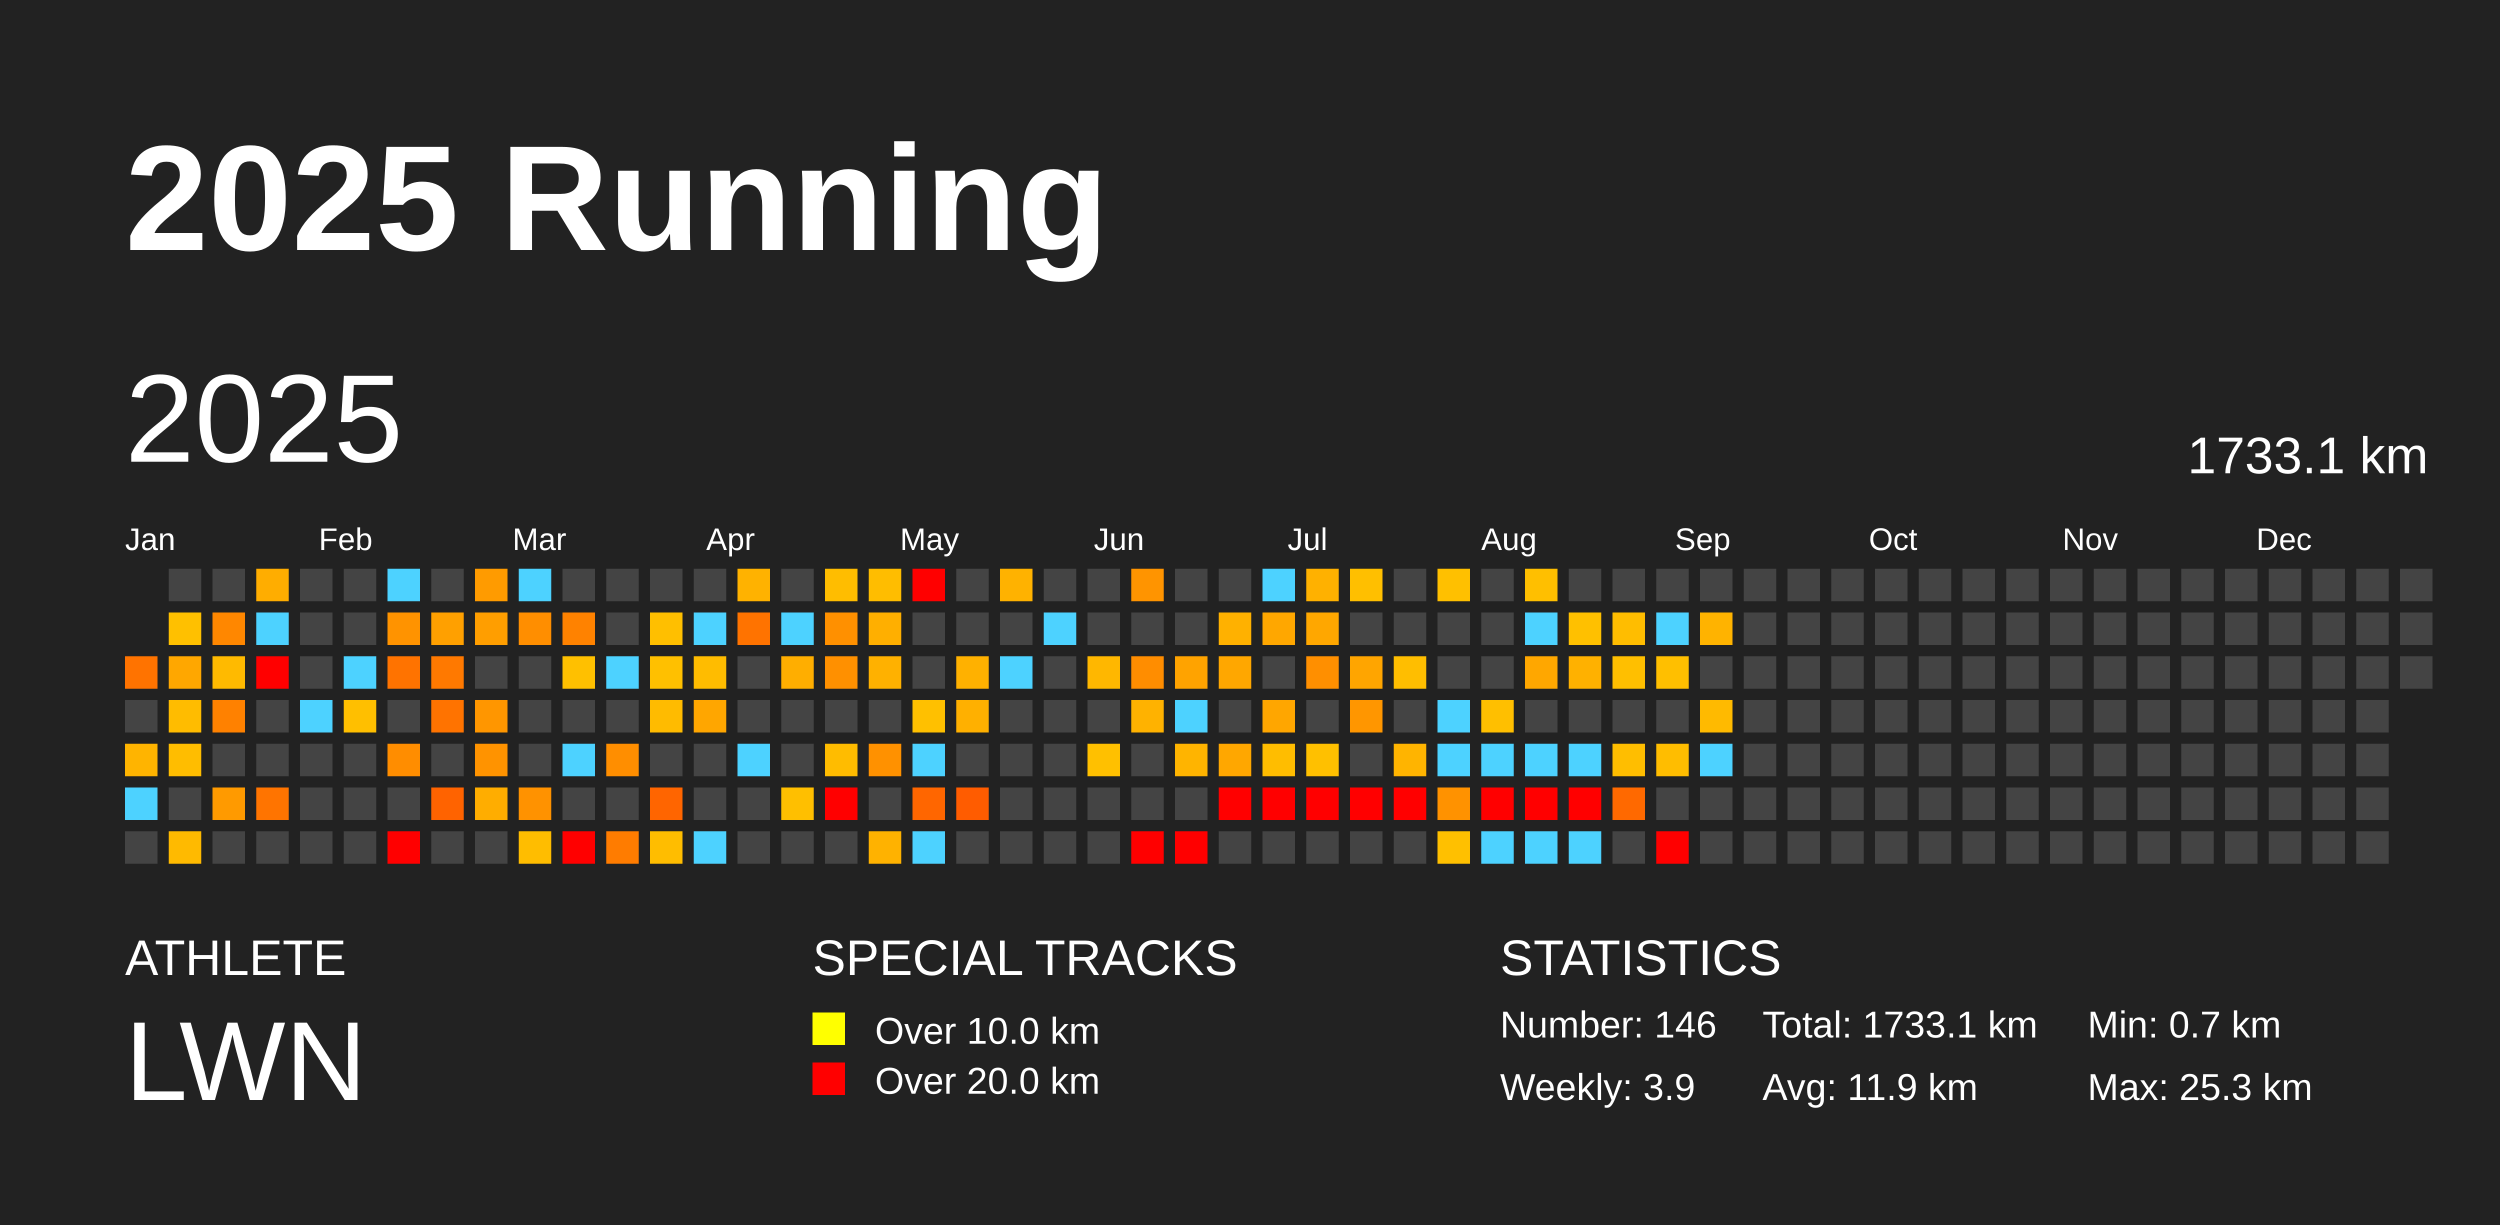
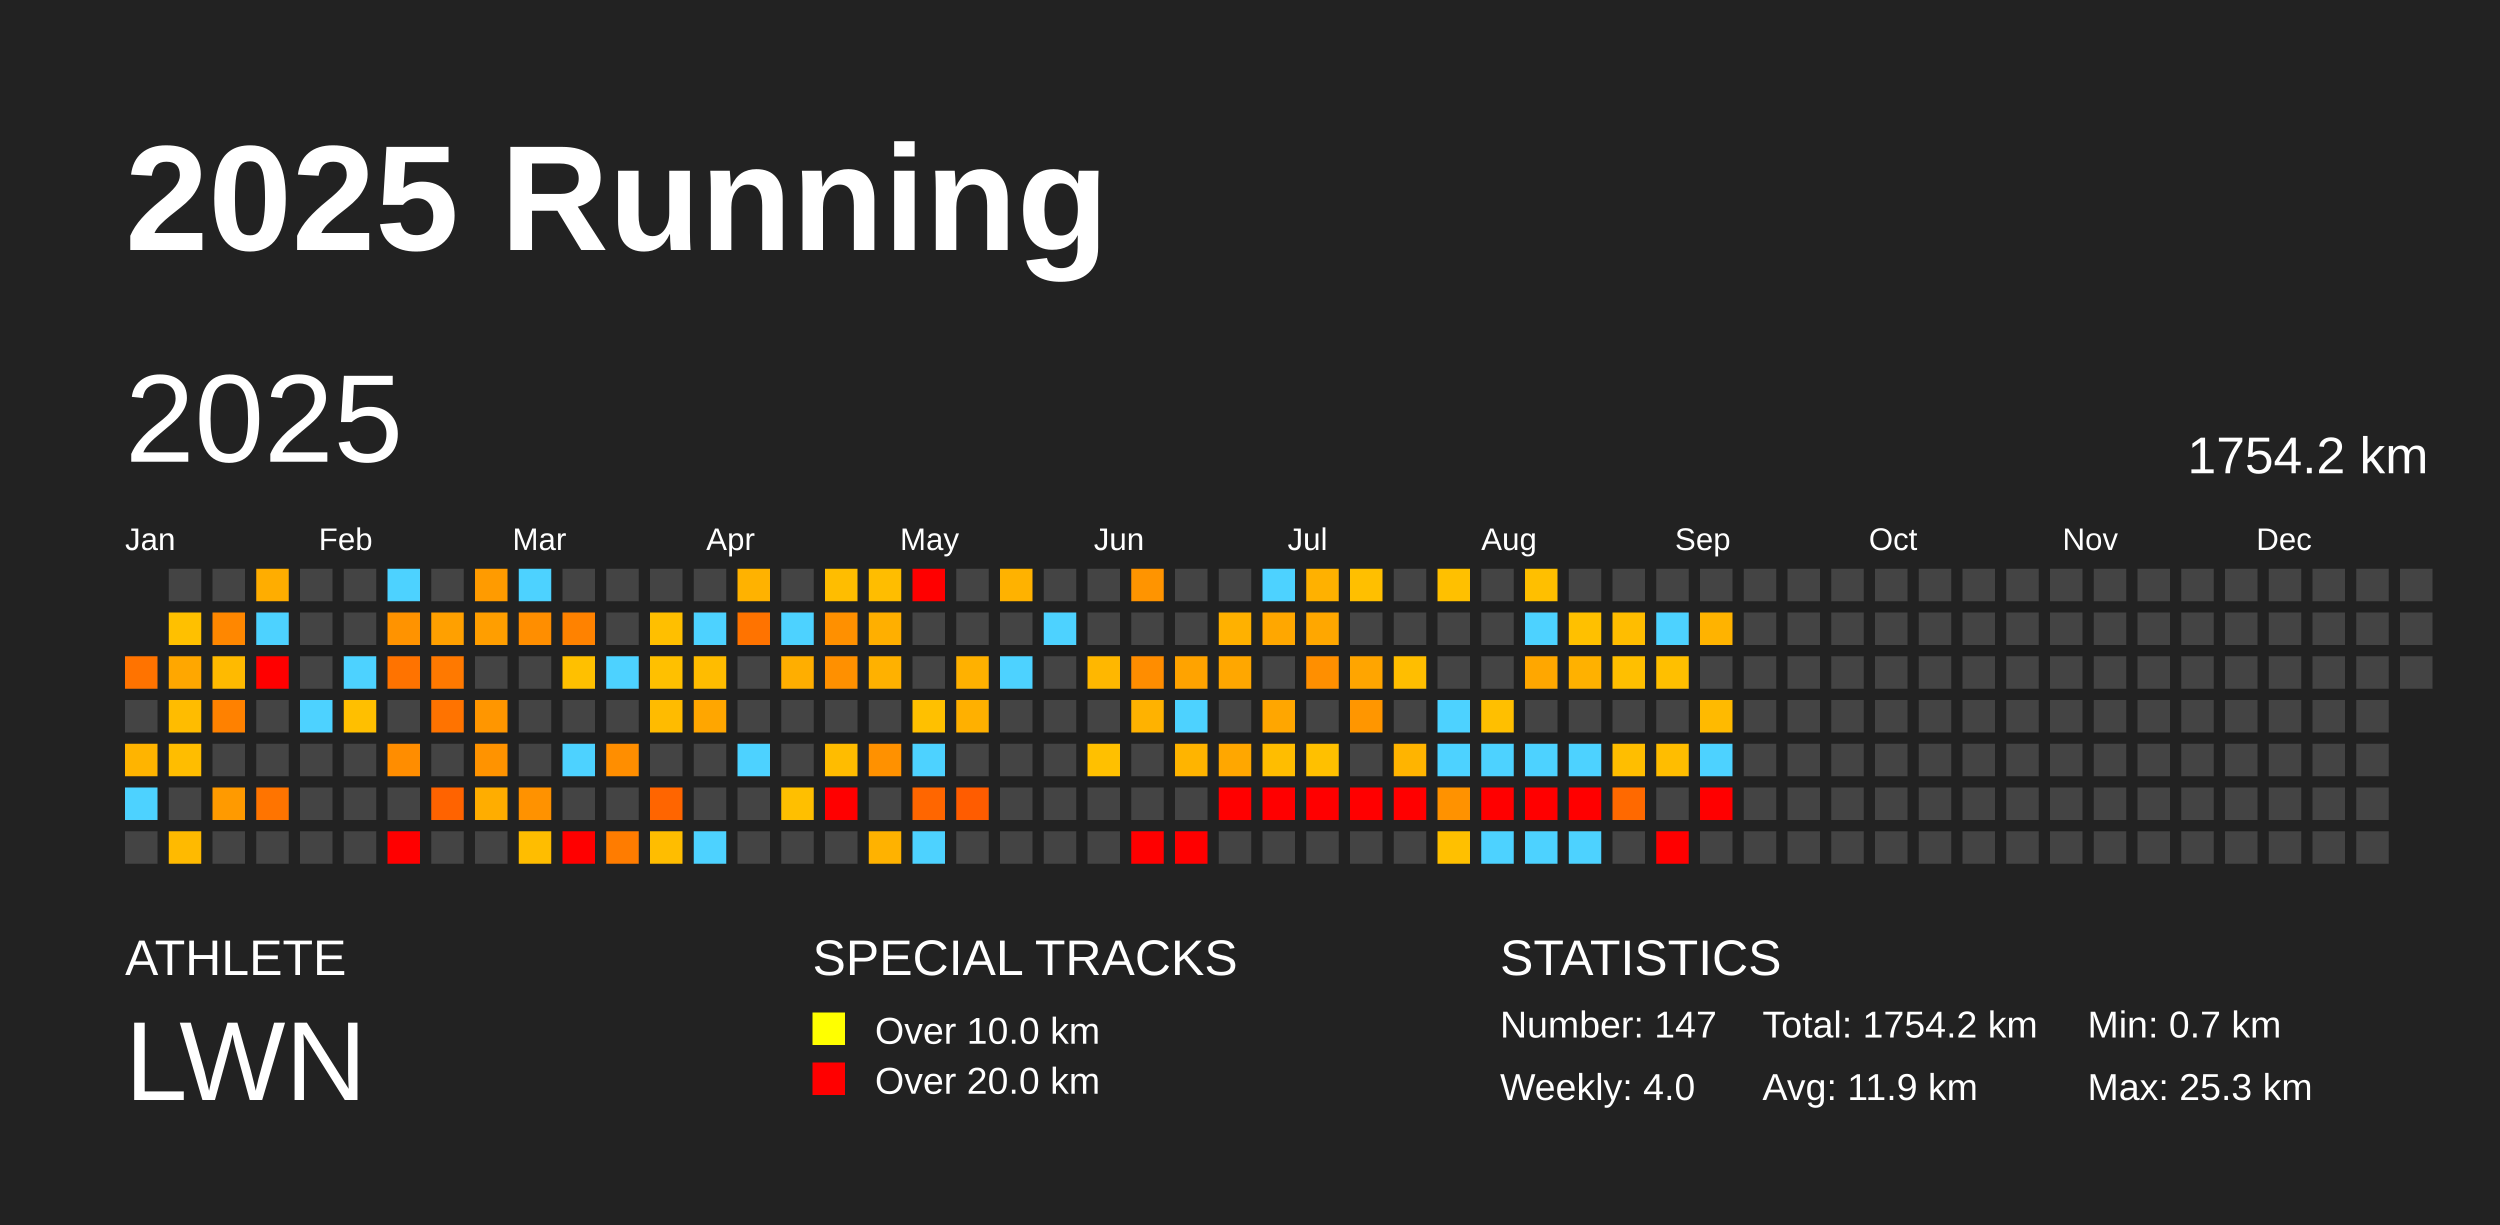
<svg xmlns="http://www.w3.org/2000/svg" baseProfile="full" height="98mm" version="1.1" viewBox="0,0,200,98" width="200mm">
  <defs />
  <rect fill="#222222" height="98" width="200" x="0" y="0" />
  <text fill="#FFFFFF" style="font-size:12px; font-family:Arial; font-weight:bold;" x="10" y="20">2025 Running</text>
  <text fill="#FFFFFF" style="font-size:4px; font-family:Arial" x="10" y="78">ATHLETE</text>
  <text fill="#FFFFFF" style="font-size:9px; font-family:Arial" x="10" y="88">LWN</text>
  <text fill="#FFFFFF" style="font-size:4px; font-family:Arial" x="65" y="78">SPECIAL TRACKS</text>
  <rect fill="yellow" height="2.6" width="2.6" x="65" y="81" />
  <text fill="#FFFFFF" style="font-size:3px; font-family:Arial" x="70" y="83.5">Over 10.0 km</text>
  <rect fill="red" height="2.6" width="2.6" x="65" y="85" />
  <text fill="#FFFFFF" style="font-size:3px; font-family:Arial" x="70" y="87.5">Over 20.0 km</text>
  <text fill="#FFFFFF" style="font-size:4px; font-family:Arial" x="120" y="78">STATISTICS</text>
-   <text fill="#FFFFFF" style="font-size:3px; font-family:Arial" x="120" y="83">Number: 146</text>
-   <text fill="#FFFFFF" style="font-size:3px; font-family:Arial" x="120" y="88">Weekly: 3.9</text>
-   <text fill="#FFFFFF" style="font-size:3px; font-family:Arial" x="141" y="83">Total: 1733.1 km</text>
+   <text fill="#FFFFFF" style="font-size:3px; font-family:Arial" x="120" y="83">Number: 147</text>
+   <text fill="#FFFFFF" style="font-size:3px; font-family:Arial" x="120" y="88">Weekly: 4.0</text>
+   <text fill="#FFFFFF" style="font-size:3px; font-family:Arial" x="141" y="83">Total: 1754.2 km</text>
  <text fill="#FFFFFF" style="font-size:3px; font-family:Arial" x="141" y="88">Avg: 11.9 km</text>
  <text fill="#FFFFFF" style="font-size:3px; font-family:Arial" x="167" y="83">Min: 0.7 km</text>
  <text fill="#FFFFFF" style="font-size:3px; font-family:Arial" x="167" y="88">Max: 25.3 km</text>
  <text dominant-baseline="hanging" fill="#FFFFFF" style="font-size:10.0px; font-family:Arial;" x="10" y="30">2025</text>
-   <text dominant-baseline="hanging" fill="#FFFFFF" style="font-size:4.125px; font-family:Arial;" x="175" y="35">1733.1 km</text>
+   <text dominant-baseline="hanging" fill="#FFFFFF" style="font-size:4.125px; font-family:Arial;" x="175" y="35">1754.2 km</text>
  <text fill="#FFFFFF" style="font-size:2.5px; font-family:Arial" x="10.0" y="44">Jan</text>
  <text fill="#FFFFFF" style="font-size:2.5px; font-family:Arial" x="25.5" y="44">Feb</text>
  <text fill="#FFFFFF" style="font-size:2.5px; font-family:Arial" x="41.0" y="44">Mar</text>
  <text fill="#FFFFFF" style="font-size:2.5px; font-family:Arial" x="56.5" y="44">Apr</text>
  <text fill="#FFFFFF" style="font-size:2.5px; font-family:Arial" x="72.0" y="44">May</text>
  <text fill="#FFFFFF" style="font-size:2.5px; font-family:Arial" x="87.5" y="44">Jun</text>
  <text fill="#FFFFFF" style="font-size:2.5px; font-family:Arial" x="103.0" y="44">Jul</text>
  <text fill="#FFFFFF" style="font-size:2.5px; font-family:Arial" x="118.5" y="44">Aug</text>
  <text fill="#FFFFFF" style="font-size:2.5px; font-family:Arial" x="134.0" y="44">Sep</text>
  <text fill="#FFFFFF" style="font-size:2.5px; font-family:Arial" x="149.5" y="44">Oct</text>
  <text fill="#FFFFFF" style="font-size:2.5px; font-family:Arial" x="165.0" y="44">Nov</text>
  <text fill="#FFFFFF" style="font-size:2.5px; font-family:Arial" x="180.5" y="44">Dec</text>
  <rect fill="#ff7300" height="2.6" width="2.6" x="10.0" y="52.5" />
  <rect fill="#444444" height="2.6" width="2.6" x="10.0" y="56.0" />
  <rect fill="#ffb400" height="2.6" width="2.6" x="10.0" y="59.5" />
  <rect fill="#4dd2ff" height="2.6" width="2.6" x="10.0" y="63.0" />
  <rect fill="#444444" height="2.6" width="2.6" x="10.0" y="66.5" />
  <rect fill="#444444" height="2.6" width="2.6" x="13.5" y="45.5" />
  <rect fill="#ffc000" height="2.6" width="2.6" x="13.5" y="49.0" />
  <rect fill="#ffa700" height="2.6" width="2.6" x="13.5" y="52.5" />
  <rect fill="#ffbc00" height="2.6" width="2.6" x="13.5" y="56.0" />
  <rect fill="#ffbd00" height="2.6" width="2.6" x="13.5" y="59.5" />
  <rect fill="#444444" height="2.6" width="2.6" x="13.5" y="63.0" />
  <rect fill="#ffba00" height="2.6" width="2.6" x="13.5" y="66.5" />
  <rect fill="#444444" height="2.6" width="2.6" x="17.0" y="45.5" />
  <rect fill="#ff8700" height="2.6" width="2.6" x="17.0" y="49.0" />
  <rect fill="#ffba00" height="2.6" width="2.6" x="17.0" y="52.5" />
  <rect fill="#ff8100" height="2.6" width="2.6" x="17.0" y="56.0" />
  <rect fill="#444444" height="2.6" width="2.6" x="17.0" y="59.5" />
  <rect fill="#ff9a00" height="2.6" width="2.6" x="17.0" y="63.0" />
  <rect fill="#444444" height="2.6" width="2.6" x="17.0" y="66.5" />
  <rect fill="#ffad00" height="2.6" width="2.6" x="20.5" y="45.5" />
  <rect fill="#4dd2ff" height="2.6" width="2.6" x="20.5" y="49.0" />
  <rect fill="red" height="2.6" width="2.6" x="20.5" y="52.5" />
  <rect fill="#444444" height="2.6" width="2.6" x="20.5" y="56.0" />
  <rect fill="#444444" height="2.6" width="2.6" x="20.5" y="59.5" />
  <rect fill="#ff7400" height="2.6" width="2.6" x="20.5" y="63.0" />
  <rect fill="#444444" height="2.6" width="2.6" x="20.5" y="66.5" />
  <rect fill="#444444" height="2.6" width="2.6" x="24.0" y="45.5" />
  <rect fill="#444444" height="2.6" width="2.6" x="24.0" y="49.0" />
  <rect fill="#444444" height="2.6" width="2.6" x="24.0" y="52.5" />
  <rect fill="#4dd2ff" height="2.6" width="2.6" x="24.0" y="56.0" />
  <rect fill="#444444" height="2.6" width="2.6" x="24.0" y="59.5" />
  <rect fill="#444444" height="2.6" width="2.6" x="24.0" y="63.0" />
  <rect fill="#444444" height="2.6" width="2.6" x="24.0" y="66.5" />
  <rect fill="#444444" height="2.6" width="2.6" x="27.5" y="45.5" />
  <rect fill="#444444" height="2.6" width="2.6" x="27.5" y="49.0" />
  <rect fill="#4dd2ff" height="2.6" width="2.6" x="27.5" y="52.5" />
  <rect fill="#ffbf00" height="2.6" width="2.6" x="27.5" y="56.0" />
  <rect fill="#444444" height="2.6" width="2.6" x="27.5" y="59.5" />
  <rect fill="#444444" height="2.6" width="2.6" x="27.5" y="63.0" />
  <rect fill="#444444" height="2.6" width="2.6" x="27.5" y="66.5" />
  <rect fill="#4dd2ff" height="2.6" width="2.6" x="31.0" y="45.5" />
  <rect fill="#ff9300" height="2.6" width="2.6" x="31.0" y="49.0" />
  <rect fill="#ff7300" height="2.6" width="2.6" x="31.0" y="52.5" />
  <rect fill="#444444" height="2.6" width="2.6" x="31.0" y="56.0" />
  <rect fill="#ff8d00" height="2.6" width="2.6" x="31.0" y="59.5" />
  <rect fill="#444444" height="2.6" width="2.6" x="31.0" y="63.0" />
  <rect fill="red" height="2.6" width="2.6" x="31.0" y="66.5" />
  <rect fill="#444444" height="2.6" width="2.6" x="34.5" y="45.5" />
  <rect fill="#ffa000" height="2.6" width="2.6" x="34.5" y="49.0" />
  <rect fill="#ff7900" height="2.6" width="2.6" x="34.5" y="52.5" />
  <rect fill="#ff7300" height="2.6" width="2.6" x="34.5" y="56.0" />
  <rect fill="#444444" height="2.6" width="2.6" x="34.5" y="59.5" />
  <rect fill="#ff6300" height="2.6" width="2.6" x="34.5" y="63.0" />
  <rect fill="#444444" height="2.6" width="2.6" x="34.5" y="66.5" />
  <rect fill="#ff9b00" height="2.6" width="2.6" x="38.0" y="45.5" />
  <rect fill="#ff9e00" height="2.6" width="2.6" x="38.0" y="49.0" />
  <rect fill="#444444" height="2.6" width="2.6" x="38.0" y="52.5" />
  <rect fill="#ff9600" height="2.6" width="2.6" x="38.0" y="56.0" />
  <rect fill="#ff9300" height="2.6" width="2.6" x="38.0" y="59.5" />
  <rect fill="#ffad00" height="2.6" width="2.6" x="38.0" y="63.0" />
  <rect fill="#444444" height="2.6" width="2.6" x="38.0" y="66.5" />
  <rect fill="#4dd2ff" height="2.6" width="2.6" x="41.5" y="45.5" />
  <rect fill="#ff8e00" height="2.6" width="2.6" x="41.5" y="49.0" />
  <rect fill="#444444" height="2.6" width="2.6" x="41.5" y="52.5" />
  <rect fill="#444444" height="2.6" width="2.6" x="41.5" y="56.0" />
  <rect fill="#444444" height="2.6" width="2.6" x="41.5" y="59.5" />
  <rect fill="#ff9200" height="2.6" width="2.6" x="41.5" y="63.0" />
  <rect fill="#ffbd00" height="2.6" width="2.6" x="41.5" y="66.5" />
  <rect fill="#444444" height="2.6" width="2.6" x="45.0" y="45.5" />
  <rect fill="#ff8200" height="2.6" width="2.6" x="45.0" y="49.0" />
  <rect fill="#ffc000" height="2.6" width="2.6" x="45.0" y="52.5" />
  <rect fill="#444444" height="2.6" width="2.6" x="45.0" y="56.0" />
  <rect fill="#4dd2ff" height="2.6" width="2.6" x="45.0" y="59.5" />
  <rect fill="#444444" height="2.6" width="2.6" x="45.0" y="63.0" />
  <rect fill="red" height="2.6" width="2.6" x="45.0" y="66.5" />
  <rect fill="#444444" height="2.6" width="2.6" x="48.5" y="45.5" />
  <rect fill="#444444" height="2.6" width="2.6" x="48.5" y="49.0" />
  <rect fill="#4dd2ff" height="2.6" width="2.6" x="48.5" y="52.5" />
  <rect fill="#444444" height="2.6" width="2.6" x="48.5" y="56.0" />
  <rect fill="#ff8e00" height="2.6" width="2.6" x="48.5" y="59.5" />
  <rect fill="#444444" height="2.6" width="2.6" x="48.5" y="63.0" />
  <rect fill="#ff7c00" height="2.6" width="2.6" x="48.5" y="66.5" />
  <rect fill="#444444" height="2.6" width="2.6" x="52.0" y="45.5" />
  <rect fill="#ffbf00" height="2.6" width="2.6" x="52.0" y="49.0" />
  <rect fill="#ffc000" height="2.6" width="2.6" x="52.0" y="52.5" />
  <rect fill="#ffbb00" height="2.6" width="2.6" x="52.0" y="56.0" />
  <rect fill="#444444" height="2.6" width="2.6" x="52.0" y="59.5" />
  <rect fill="#ff6500" height="2.6" width="2.6" x="52.0" y="63.0" />
  <rect fill="#ffbd00" height="2.6" width="2.6" x="52.0" y="66.5" />
  <rect fill="#444444" height="2.6" width="2.6" x="55.5" y="45.5" />
  <rect fill="#4dd2ff" height="2.6" width="2.6" x="55.5" y="49.0" />
  <rect fill="#ffbc00" height="2.6" width="2.6" x="55.5" y="52.5" />
  <rect fill="#ffa600" height="2.6" width="2.6" x="55.5" y="56.0" />
  <rect fill="#444444" height="2.6" width="2.6" x="55.5" y="59.5" />
  <rect fill="#444444" height="2.6" width="2.6" x="55.5" y="63.0" />
  <rect fill="#4dd2ff" height="2.6" width="2.6" x="55.5" y="66.5" />
  <rect fill="#ffb200" height="2.6" width="2.6" x="59.0" y="45.5" />
  <rect fill="#ff7300" height="2.6" width="2.6" x="59.0" y="49.0" />
  <rect fill="#444444" height="2.6" width="2.6" x="59.0" y="52.5" />
  <rect fill="#444444" height="2.6" width="2.6" x="59.0" y="56.0" />
  <rect fill="#4dd2ff" height="2.6" width="2.6" x="59.0" y="59.5" />
  <rect fill="#444444" height="2.6" width="2.6" x="59.0" y="63.0" />
  <rect fill="#444444" height="2.6" width="2.6" x="59.0" y="66.5" />
  <rect fill="#444444" height="2.6" width="2.6" x="62.5" y="45.5" />
  <rect fill="#4dd2ff" height="2.6" width="2.6" x="62.5" y="49.0" />
  <rect fill="#ffae00" height="2.6" width="2.6" x="62.5" y="52.5" />
  <rect fill="#444444" height="2.6" width="2.6" x="62.5" y="56.0" />
  <rect fill="#444444" height="2.6" width="2.6" x="62.5" y="59.5" />
  <rect fill="#ffbf00" height="2.6" width="2.6" x="62.5" y="63.0" />
  <rect fill="#444444" height="2.6" width="2.6" x="62.5" y="66.5" />
  <rect fill="#ffbd00" height="2.6" width="2.6" x="66.0" y="45.5" />
  <rect fill="#ff9000" height="2.6" width="2.6" x="66.0" y="49.0" />
  <rect fill="#ff9000" height="2.6" width="2.6" x="66.0" y="52.5" />
  <rect fill="#444444" height="2.6" width="2.6" x="66.0" y="56.0" />
  <rect fill="#ffbc00" height="2.6" width="2.6" x="66.0" y="59.5" />
  <rect fill="red" height="2.6" width="2.6" x="66.0" y="63.0" />
  <rect fill="#444444" height="2.6" width="2.6" x="66.0" y="66.5" />
  <rect fill="#ffbd00" height="2.6" width="2.6" x="69.5" y="45.5" />
  <rect fill="#ffaf00" height="2.6" width="2.6" x="69.5" y="49.0" />
  <rect fill="#ffb100" height="2.6" width="2.6" x="69.5" y="52.5" />
  <rect fill="#444444" height="2.6" width="2.6" x="69.5" y="56.0" />
  <rect fill="#ff9100" height="2.6" width="2.6" x="69.5" y="59.5" />
  <rect fill="#444444" height="2.6" width="2.6" x="69.5" y="63.0" />
  <rect fill="#ffb200" height="2.6" width="2.6" x="69.5" y="66.5" />
  <rect fill="red" height="2.6" width="2.6" x="73.0" y="45.5" />
  <rect fill="#444444" height="2.6" width="2.6" x="73.0" y="49.0" />
  <rect fill="#444444" height="2.6" width="2.6" x="73.0" y="52.5" />
  <rect fill="#ffc000" height="2.6" width="2.6" x="73.0" y="56.0" />
  <rect fill="#4dd2ff" height="2.6" width="2.6" x="73.0" y="59.5" />
  <rect fill="#ff6600" height="2.6" width="2.6" x="73.0" y="63.0" />
  <rect fill="#4dd2ff" height="2.6" width="2.6" x="73.0" y="66.5" />
  <rect fill="#444444" height="2.6" width="2.6" x="76.5" y="45.5" />
  <rect fill="#444444" height="2.6" width="2.6" x="76.5" y="49.0" />
  <rect fill="#ffb100" height="2.6" width="2.6" x="76.5" y="52.5" />
  <rect fill="#ffb000" height="2.6" width="2.6" x="76.5" y="56.0" />
  <rect fill="#444444" height="2.6" width="2.6" x="76.5" y="59.5" />
  <rect fill="#ff5c00" height="2.6" width="2.6" x="76.5" y="63.0" />
  <rect fill="#444444" height="2.6" width="2.6" x="76.5" y="66.5" />
  <rect fill="#ffb200" height="2.6" width="2.6" x="80.0" y="45.5" />
  <rect fill="#444444" height="2.6" width="2.6" x="80.0" y="49.0" />
  <rect fill="#4dd2ff" height="2.6" width="2.6" x="80.0" y="52.5" />
  <rect fill="#444444" height="2.6" width="2.6" x="80.0" y="56.0" />
  <rect fill="#444444" height="2.6" width="2.6" x="80.0" y="59.5" />
  <rect fill="#444444" height="2.6" width="2.6" x="80.0" y="63.0" />
  <rect fill="#444444" height="2.6" width="2.6" x="80.0" y="66.5" />
  <rect fill="#444444" height="2.6" width="2.6" x="83.5" y="45.5" />
  <rect fill="#4dd2ff" height="2.6" width="2.6" x="83.5" y="49.0" />
  <rect fill="#444444" height="2.6" width="2.6" x="83.5" y="52.5" />
  <rect fill="#444444" height="2.6" width="2.6" x="83.5" y="56.0" />
  <rect fill="#444444" height="2.6" width="2.6" x="83.5" y="59.5" />
  <rect fill="#444444" height="2.6" width="2.6" x="83.5" y="63.0" />
  <rect fill="#444444" height="2.6" width="2.6" x="83.5" y="66.5" />
  <rect fill="#444444" height="2.6" width="2.6" x="87.0" y="45.5" />
  <rect fill="#444444" height="2.6" width="2.6" x="87.0" y="49.0" />
  <rect fill="#ffb700" height="2.6" width="2.6" x="87.0" y="52.5" />
  <rect fill="#444444" height="2.6" width="2.6" x="87.0" y="56.0" />
  <rect fill="#ffc000" height="2.6" width="2.6" x="87.0" y="59.5" />
  <rect fill="#444444" height="2.6" width="2.6" x="87.0" y="63.0" />
  <rect fill="#444444" height="2.6" width="2.6" x="87.0" y="66.5" />
  <rect fill="#ff9400" height="2.6" width="2.6" x="90.5" y="45.5" />
  <rect fill="#444444" height="2.6" width="2.6" x="90.5" y="49.0" />
  <rect fill="#ff8d00" height="2.6" width="2.6" x="90.5" y="52.5" />
  <rect fill="#ffb200" height="2.6" width="2.6" x="90.5" y="56.0" />
  <rect fill="#444444" height="2.6" width="2.6" x="90.5" y="59.5" />
  <rect fill="#444444" height="2.6" width="2.6" x="90.5" y="63.0" />
  <rect fill="red" height="2.6" width="2.6" x="90.5" y="66.5" />
  <rect fill="#444444" height="2.6" width="2.6" x="94.0" y="45.5" />
  <rect fill="#444444" height="2.6" width="2.6" x="94.0" y="49.0" />
  <rect fill="#ffa300" height="2.6" width="2.6" x="94.0" y="52.5" />
  <rect fill="#4dd2ff" height="2.6" width="2.6" x="94.0" y="56.0" />
  <rect fill="#ffb400" height="2.6" width="2.6" x="94.0" y="59.5" />
  <rect fill="#444444" height="2.6" width="2.6" x="94.0" y="63.0" />
  <rect fill="red" height="2.6" width="2.6" x="94.0" y="66.5" />
  <rect fill="#444444" height="2.6" width="2.6" x="97.5" y="45.5" />
  <rect fill="#ffb100" height="2.6" width="2.6" x="97.5" y="49.0" />
  <rect fill="#ffa700" height="2.6" width="2.6" x="97.5" y="52.5" />
  <rect fill="#444444" height="2.6" width="2.6" x="97.5" y="56.0" />
  <rect fill="#ffa700" height="2.6" width="2.6" x="97.5" y="59.5" />
  <rect fill="red" height="2.6" width="2.6" x="97.5" y="63.0" />
  <rect fill="#444444" height="2.6" width="2.6" x="97.5" y="66.5" />
  <rect fill="#4dd2ff" height="2.6" width="2.6" x="101.0" y="45.5" />
  <rect fill="#ffa700" height="2.6" width="2.6" x="101.0" y="49.0" />
  <rect fill="#444444" height="2.6" width="2.6" x="101.0" y="52.5" />
  <rect fill="#ffa600" height="2.6" width="2.6" x="101.0" y="56.0" />
  <rect fill="#ffbd00" height="2.6" width="2.6" x="101.0" y="59.5" />
  <rect fill="red" height="2.6" width="2.6" x="101.0" y="63.0" />
  <rect fill="#444444" height="2.6" width="2.6" x="101.0" y="66.5" />
  <rect fill="#ffb100" height="2.6" width="2.6" x="104.5" y="45.5" />
  <rect fill="#ffa700" height="2.6" width="2.6" x="104.5" y="49.0" />
  <rect fill="#ff8f00" height="2.6" width="2.6" x="104.5" y="52.5" />
  <rect fill="#444444" height="2.6" width="2.6" x="104.5" y="56.0" />
  <rect fill="#ffc000" height="2.6" width="2.6" x="104.5" y="59.5" />
  <rect fill="red" height="2.6" width="2.6" x="104.5" y="63.0" />
  <rect fill="#444444" height="2.6" width="2.6" x="104.5" y="66.5" />
  <rect fill="#ffbf00" height="2.6" width="2.6" x="108.0" y="45.5" />
  <rect fill="#444444" height="2.6" width="2.6" x="108.0" y="49.0" />
  <rect fill="#ffa500" height="2.6" width="2.6" x="108.0" y="52.5" />
  <rect fill="#ff9600" height="2.6" width="2.6" x="108.0" y="56.0" />
  <rect fill="#444444" height="2.6" width="2.6" x="108.0" y="59.5" />
  <rect fill="red" height="2.6" width="2.6" x="108.0" y="63.0" />
  <rect fill="#444444" height="2.6" width="2.6" x="108.0" y="66.5" />
  <rect fill="#444444" height="2.6" width="2.6" x="111.5" y="45.5" />
  <rect fill="#444444" height="2.6" width="2.6" x="111.5" y="49.0" />
  <rect fill="#ffbe00" height="2.6" width="2.6" x="111.5" y="52.5" />
  <rect fill="#444444" height="2.6" width="2.6" x="111.5" y="56.0" />
  <rect fill="#ffb400" height="2.6" width="2.6" x="111.5" y="59.5" />
  <rect fill="red" height="2.6" width="2.6" x="111.5" y="63.0" />
  <rect fill="#444444" height="2.6" width="2.6" x="111.5" y="66.5" />
  <rect fill="#ffc000" height="2.6" width="2.6" x="115.0" y="45.5" />
  <rect fill="#444444" height="2.6" width="2.6" x="115.0" y="49.0" />
  <rect fill="#444444" height="2.6" width="2.6" x="115.0" y="52.5" />
  <rect fill="#4dd2ff" height="2.6" width="2.6" x="115.0" y="56.0" />
  <rect fill="#4dd2ff" height="2.6" width="2.6" x="115.0" y="59.5" />
  <rect fill="#ff9200" height="2.6" width="2.6" x="115.0" y="63.0" />
  <rect fill="#ffc000" height="2.6" width="2.6" x="115.0" y="66.5" />
  <rect fill="#444444" height="2.6" width="2.6" x="118.5" y="45.5" />
  <rect fill="#444444" height="2.6" width="2.6" x="118.5" y="49.0" />
  <rect fill="#444444" height="2.6" width="2.6" x="118.5" y="52.5" />
  <rect fill="#ffbf00" height="2.6" width="2.6" x="118.5" y="56.0" />
  <rect fill="#4dd2ff" height="2.6" width="2.6" x="118.5" y="59.5" />
  <rect fill="red" height="2.6" width="2.6" x="118.5" y="63.0" />
  <rect fill="#4dd2ff" height="2.6" width="2.6" x="118.5" y="66.5" />
  <rect fill="#ffbf00" height="2.6" width="2.6" x="122.0" y="45.5" />
  <rect fill="#4dd2ff" height="2.6" width="2.6" x="122.0" y="49.0" />
  <rect fill="#ffa700" height="2.6" width="2.6" x="122.0" y="52.5" />
  <rect fill="#444444" height="2.6" width="2.6" x="122.0" y="56.0" />
  <rect fill="#4dd2ff" height="2.6" width="2.6" x="122.0" y="59.5" />
  <rect fill="red" height="2.6" width="2.6" x="122.0" y="63.0" />
  <rect fill="#4dd2ff" height="2.6" width="2.6" x="122.0" y="66.5" />
  <rect fill="#444444" height="2.6" width="2.6" x="125.5" y="45.5" />
  <rect fill="#ffc000" height="2.6" width="2.6" x="125.5" y="49.0" />
  <rect fill="#ffb100" height="2.6" width="2.6" x="125.5" y="52.5" />
  <rect fill="#444444" height="2.6" width="2.6" x="125.5" y="56.0" />
  <rect fill="#4dd2ff" height="2.6" width="2.6" x="125.5" y="59.5" />
  <rect fill="red" height="2.6" width="2.6" x="125.5" y="63.0" />
  <rect fill="#4dd2ff" height="2.6" width="2.6" x="125.5" y="66.5" />
  <rect fill="#444444" height="2.6" width="2.6" x="129.0" y="45.5" />
  <rect fill="#ffbd00" height="2.6" width="2.6" x="129.0" y="49.0" />
  <rect fill="#ffbf00" height="2.6" width="2.6" x="129.0" y="52.5" />
  <rect fill="#444444" height="2.6" width="2.6" x="129.0" y="56.0" />
  <rect fill="#ffbe00" height="2.6" width="2.6" x="129.0" y="59.5" />
  <rect fill="#ff6900" height="2.6" width="2.6" x="129.0" y="63.0" />
  <rect fill="#444444" height="2.6" width="2.6" x="129.0" y="66.5" />
  <rect fill="#444444" height="2.6" width="2.6" x="132.5" y="45.5" />
  <rect fill="#4dd2ff" height="2.6" width="2.6" x="132.5" y="49.0" />
  <rect fill="#ffbf00" height="2.6" width="2.6" x="132.5" y="52.5" />
  <rect fill="#444444" height="2.6" width="2.6" x="132.5" y="56.0" />
  <rect fill="#ffbd00" height="2.6" width="2.6" x="132.5" y="59.5" />
  <rect fill="#444444" height="2.6" width="2.6" x="132.5" y="63.0" />
  <rect fill="red" height="2.6" width="2.6" x="132.5" y="66.5" />
  <rect fill="#444444" height="2.6" width="2.6" x="136.0" y="45.5" />
  <rect fill="#ffb300" height="2.6" width="2.6" x="136.0" y="49.0" />
  <rect fill="#444444" height="2.6" width="2.6" x="136.0" y="52.5" />
  <rect fill="#ffba00" height="2.6" width="2.6" x="136.0" y="56.0" />
  <rect fill="#4dd2ff" height="2.6" width="2.6" x="136.0" y="59.5" />
-   <rect fill="#444444" height="2.6" width="2.6" x="136.0" y="63.0" />
+   <rect fill="red" height="2.6" width="2.6" x="136.0" y="63.0" />
  <rect fill="#444444" height="2.6" width="2.6" x="136.0" y="66.5" />
  <rect fill="#444444" height="2.6" width="2.6" x="139.5" y="45.5" />
  <rect fill="#444444" height="2.6" width="2.6" x="139.5" y="49.0" />
  <rect fill="#444444" height="2.6" width="2.6" x="139.5" y="52.5" />
  <rect fill="#444444" height="2.6" width="2.6" x="139.5" y="56.0" />
  <rect fill="#444444" height="2.6" width="2.6" x="139.5" y="59.5" />
  <rect fill="#444444" height="2.6" width="2.6" x="139.5" y="63.0" />
  <rect fill="#444444" height="2.6" width="2.6" x="139.5" y="66.5" />
  <rect fill="#444444" height="2.6" width="2.6" x="143.0" y="45.5" />
  <rect fill="#444444" height="2.6" width="2.6" x="143.0" y="49.0" />
  <rect fill="#444444" height="2.6" width="2.6" x="143.0" y="52.5" />
  <rect fill="#444444" height="2.6" width="2.6" x="143.0" y="56.0" />
  <rect fill="#444444" height="2.6" width="2.6" x="143.0" y="59.5" />
  <rect fill="#444444" height="2.6" width="2.6" x="143.0" y="63.0" />
  <rect fill="#444444" height="2.6" width="2.6" x="143.0" y="66.5" />
  <rect fill="#444444" height="2.6" width="2.6" x="146.5" y="45.5" />
  <rect fill="#444444" height="2.6" width="2.6" x="146.5" y="49.0" />
  <rect fill="#444444" height="2.6" width="2.6" x="146.5" y="52.5" />
  <rect fill="#444444" height="2.6" width="2.6" x="146.5" y="56.0" />
  <rect fill="#444444" height="2.6" width="2.6" x="146.5" y="59.5" />
  <rect fill="#444444" height="2.6" width="2.6" x="146.5" y="63.0" />
  <rect fill="#444444" height="2.6" width="2.6" x="146.5" y="66.5" />
  <rect fill="#444444" height="2.6" width="2.6" x="150.0" y="45.5" />
  <rect fill="#444444" height="2.6" width="2.6" x="150.0" y="49.0" />
  <rect fill="#444444" height="2.6" width="2.6" x="150.0" y="52.5" />
  <rect fill="#444444" height="2.6" width="2.6" x="150.0" y="56.0" />
  <rect fill="#444444" height="2.6" width="2.6" x="150.0" y="59.5" />
  <rect fill="#444444" height="2.6" width="2.6" x="150.0" y="63.0" />
  <rect fill="#444444" height="2.6" width="2.6" x="150.0" y="66.5" />
  <rect fill="#444444" height="2.6" width="2.6" x="153.5" y="45.5" />
  <rect fill="#444444" height="2.6" width="2.6" x="153.5" y="49.0" />
  <rect fill="#444444" height="2.6" width="2.6" x="153.5" y="52.5" />
  <rect fill="#444444" height="2.6" width="2.6" x="153.5" y="56.0" />
  <rect fill="#444444" height="2.6" width="2.6" x="153.5" y="59.5" />
  <rect fill="#444444" height="2.6" width="2.6" x="153.5" y="63.0" />
  <rect fill="#444444" height="2.6" width="2.6" x="153.5" y="66.5" />
  <rect fill="#444444" height="2.6" width="2.6" x="157.0" y="45.5" />
  <rect fill="#444444" height="2.6" width="2.6" x="157.0" y="49.0" />
  <rect fill="#444444" height="2.6" width="2.6" x="157.0" y="52.5" />
  <rect fill="#444444" height="2.6" width="2.6" x="157.0" y="56.0" />
  <rect fill="#444444" height="2.6" width="2.6" x="157.0" y="59.5" />
  <rect fill="#444444" height="2.6" width="2.6" x="157.0" y="63.0" />
  <rect fill="#444444" height="2.6" width="2.6" x="157.0" y="66.5" />
  <rect fill="#444444" height="2.6" width="2.6" x="160.5" y="45.5" />
  <rect fill="#444444" height="2.6" width="2.6" x="160.5" y="49.0" />
  <rect fill="#444444" height="2.6" width="2.6" x="160.5" y="52.5" />
  <rect fill="#444444" height="2.6" width="2.6" x="160.5" y="56.0" />
  <rect fill="#444444" height="2.6" width="2.6" x="160.5" y="59.5" />
  <rect fill="#444444" height="2.6" width="2.6" x="160.5" y="63.0" />
  <rect fill="#444444" height="2.6" width="2.6" x="160.5" y="66.5" />
  <rect fill="#444444" height="2.6" width="2.6" x="164.0" y="45.5" />
  <rect fill="#444444" height="2.6" width="2.6" x="164.0" y="49.0" />
  <rect fill="#444444" height="2.6" width="2.6" x="164.0" y="52.5" />
  <rect fill="#444444" height="2.6" width="2.6" x="164.0" y="56.0" />
  <rect fill="#444444" height="2.6" width="2.6" x="164.0" y="59.5" />
  <rect fill="#444444" height="2.6" width="2.6" x="164.0" y="63.0" />
  <rect fill="#444444" height="2.6" width="2.6" x="164.0" y="66.5" />
  <rect fill="#444444" height="2.6" width="2.6" x="167.5" y="45.5" />
  <rect fill="#444444" height="2.6" width="2.6" x="167.5" y="49.0" />
  <rect fill="#444444" height="2.6" width="2.6" x="167.5" y="52.5" />
  <rect fill="#444444" height="2.6" width="2.6" x="167.5" y="56.0" />
  <rect fill="#444444" height="2.6" width="2.6" x="167.5" y="59.5" />
  <rect fill="#444444" height="2.6" width="2.6" x="167.5" y="63.0" />
  <rect fill="#444444" height="2.6" width="2.6" x="167.5" y="66.5" />
  <rect fill="#444444" height="2.6" width="2.6" x="171.0" y="45.5" />
  <rect fill="#444444" height="2.6" width="2.6" x="171.0" y="49.0" />
  <rect fill="#444444" height="2.6" width="2.6" x="171.0" y="52.5" />
  <rect fill="#444444" height="2.6" width="2.6" x="171.0" y="56.0" />
  <rect fill="#444444" height="2.6" width="2.6" x="171.0" y="59.5" />
  <rect fill="#444444" height="2.6" width="2.6" x="171.0" y="63.0" />
  <rect fill="#444444" height="2.6" width="2.6" x="171.0" y="66.5" />
  <rect fill="#444444" height="2.6" width="2.6" x="174.5" y="45.5" />
  <rect fill="#444444" height="2.6" width="2.6" x="174.5" y="49.0" />
  <rect fill="#444444" height="2.6" width="2.6" x="174.5" y="52.5" />
  <rect fill="#444444" height="2.6" width="2.6" x="174.5" y="56.0" />
  <rect fill="#444444" height="2.6" width="2.6" x="174.5" y="59.5" />
  <rect fill="#444444" height="2.6" width="2.6" x="174.5" y="63.0" />
  <rect fill="#444444" height="2.6" width="2.6" x="174.5" y="66.5" />
  <rect fill="#444444" height="2.6" width="2.6" x="178.0" y="45.5" />
  <rect fill="#444444" height="2.6" width="2.6" x="178.0" y="49.0" />
  <rect fill="#444444" height="2.6" width="2.6" x="178.0" y="52.5" />
  <rect fill="#444444" height="2.6" width="2.6" x="178.0" y="56.0" />
  <rect fill="#444444" height="2.6" width="2.6" x="178.0" y="59.5" />
  <rect fill="#444444" height="2.6" width="2.6" x="178.0" y="63.0" />
  <rect fill="#444444" height="2.6" width="2.6" x="178.0" y="66.5" />
  <rect fill="#444444" height="2.6" width="2.6" x="181.5" y="45.5" />
  <rect fill="#444444" height="2.6" width="2.6" x="181.5" y="49.0" />
  <rect fill="#444444" height="2.6" width="2.6" x="181.5" y="52.5" />
  <rect fill="#444444" height="2.6" width="2.6" x="181.5" y="56.0" />
  <rect fill="#444444" height="2.6" width="2.6" x="181.5" y="59.5" />
  <rect fill="#444444" height="2.6" width="2.6" x="181.5" y="63.0" />
  <rect fill="#444444" height="2.6" width="2.6" x="181.5" y="66.5" />
  <rect fill="#444444" height="2.6" width="2.6" x="185.0" y="45.5" />
  <rect fill="#444444" height="2.6" width="2.6" x="185.0" y="49.0" />
  <rect fill="#444444" height="2.6" width="2.6" x="185.0" y="52.5" />
  <rect fill="#444444" height="2.6" width="2.6" x="185.0" y="56.0" />
  <rect fill="#444444" height="2.6" width="2.6" x="185.0" y="59.5" />
  <rect fill="#444444" height="2.6" width="2.6" x="185.0" y="63.0" />
  <rect fill="#444444" height="2.6" width="2.6" x="185.0" y="66.5" />
  <rect fill="#444444" height="2.6" width="2.6" x="188.5" y="45.5" />
  <rect fill="#444444" height="2.6" width="2.6" x="188.5" y="49.0" />
  <rect fill="#444444" height="2.6" width="2.6" x="188.5" y="52.5" />
  <rect fill="#444444" height="2.6" width="2.6" x="188.5" y="56.0" />
  <rect fill="#444444" height="2.6" width="2.6" x="188.5" y="59.5" />
  <rect fill="#444444" height="2.6" width="2.6" x="188.5" y="63.0" />
  <rect fill="#444444" height="2.6" width="2.6" x="188.5" y="66.5" />
  <rect fill="#444444" height="2.6" width="2.6" x="192.0" y="45.5" />
  <rect fill="#444444" height="2.6" width="2.6" x="192.0" y="49.0" />
  <rect fill="#444444" height="2.6" width="2.6" x="192.0" y="52.5" />
</svg>
